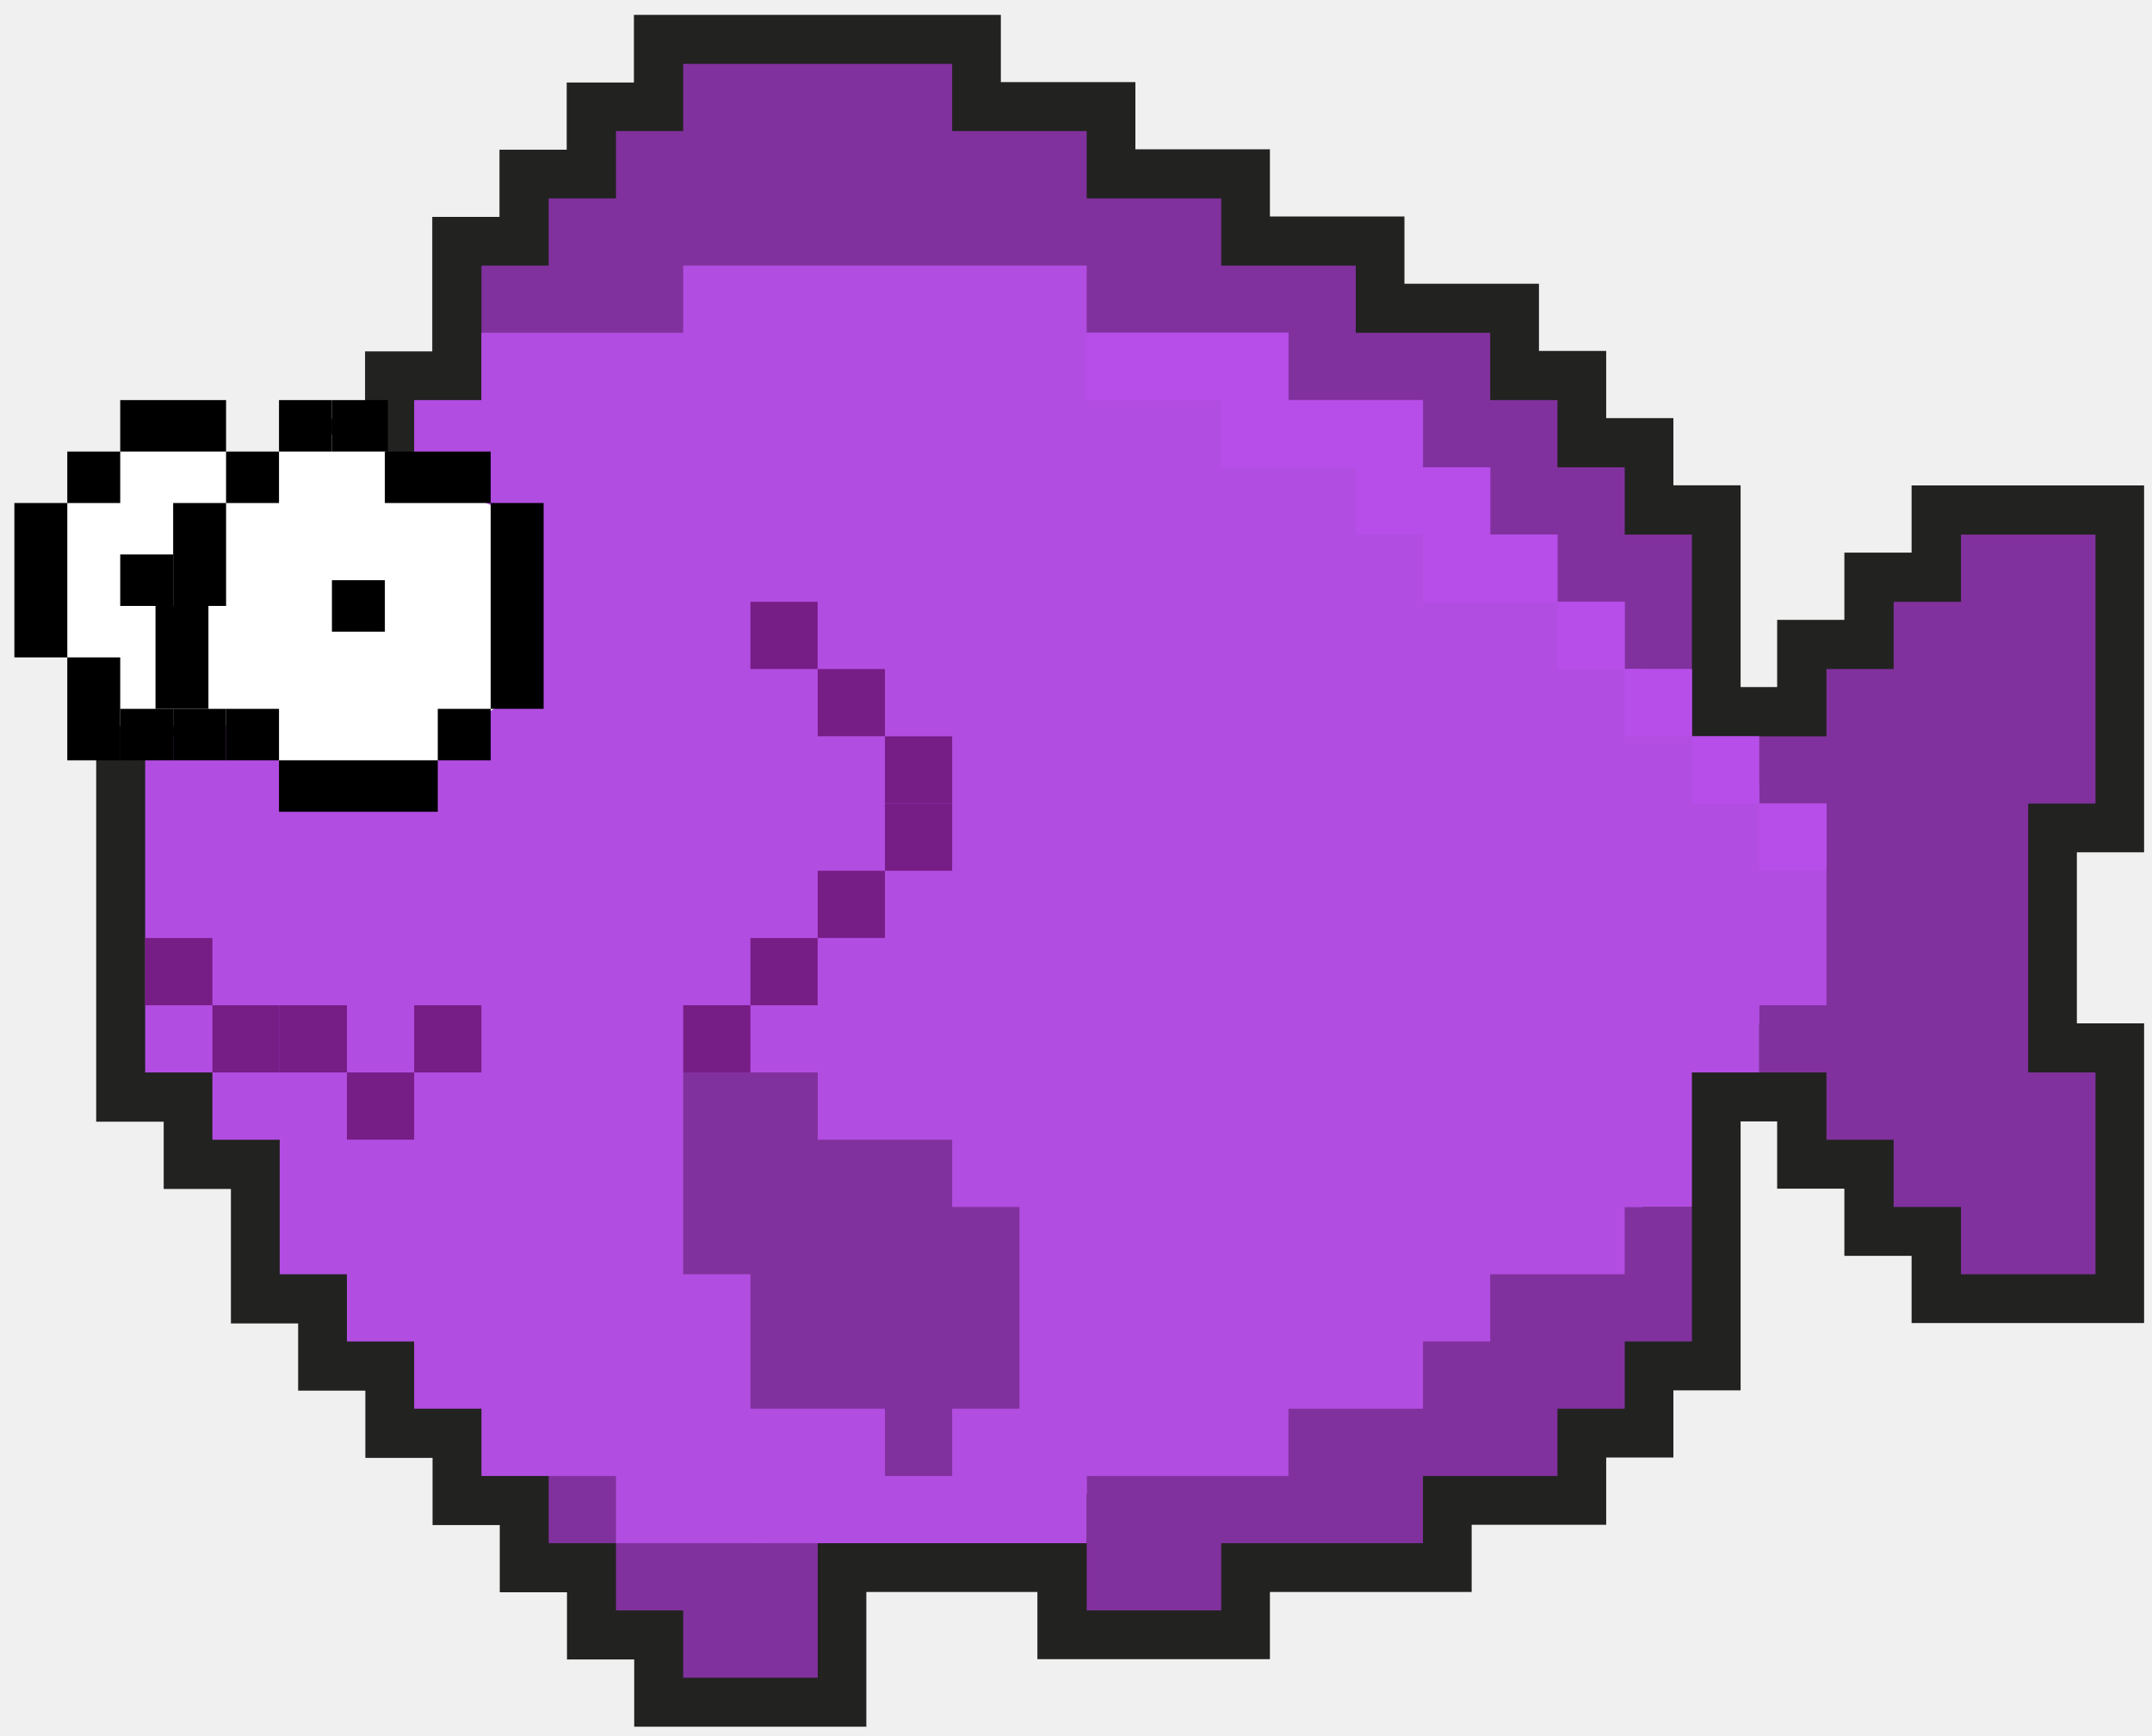
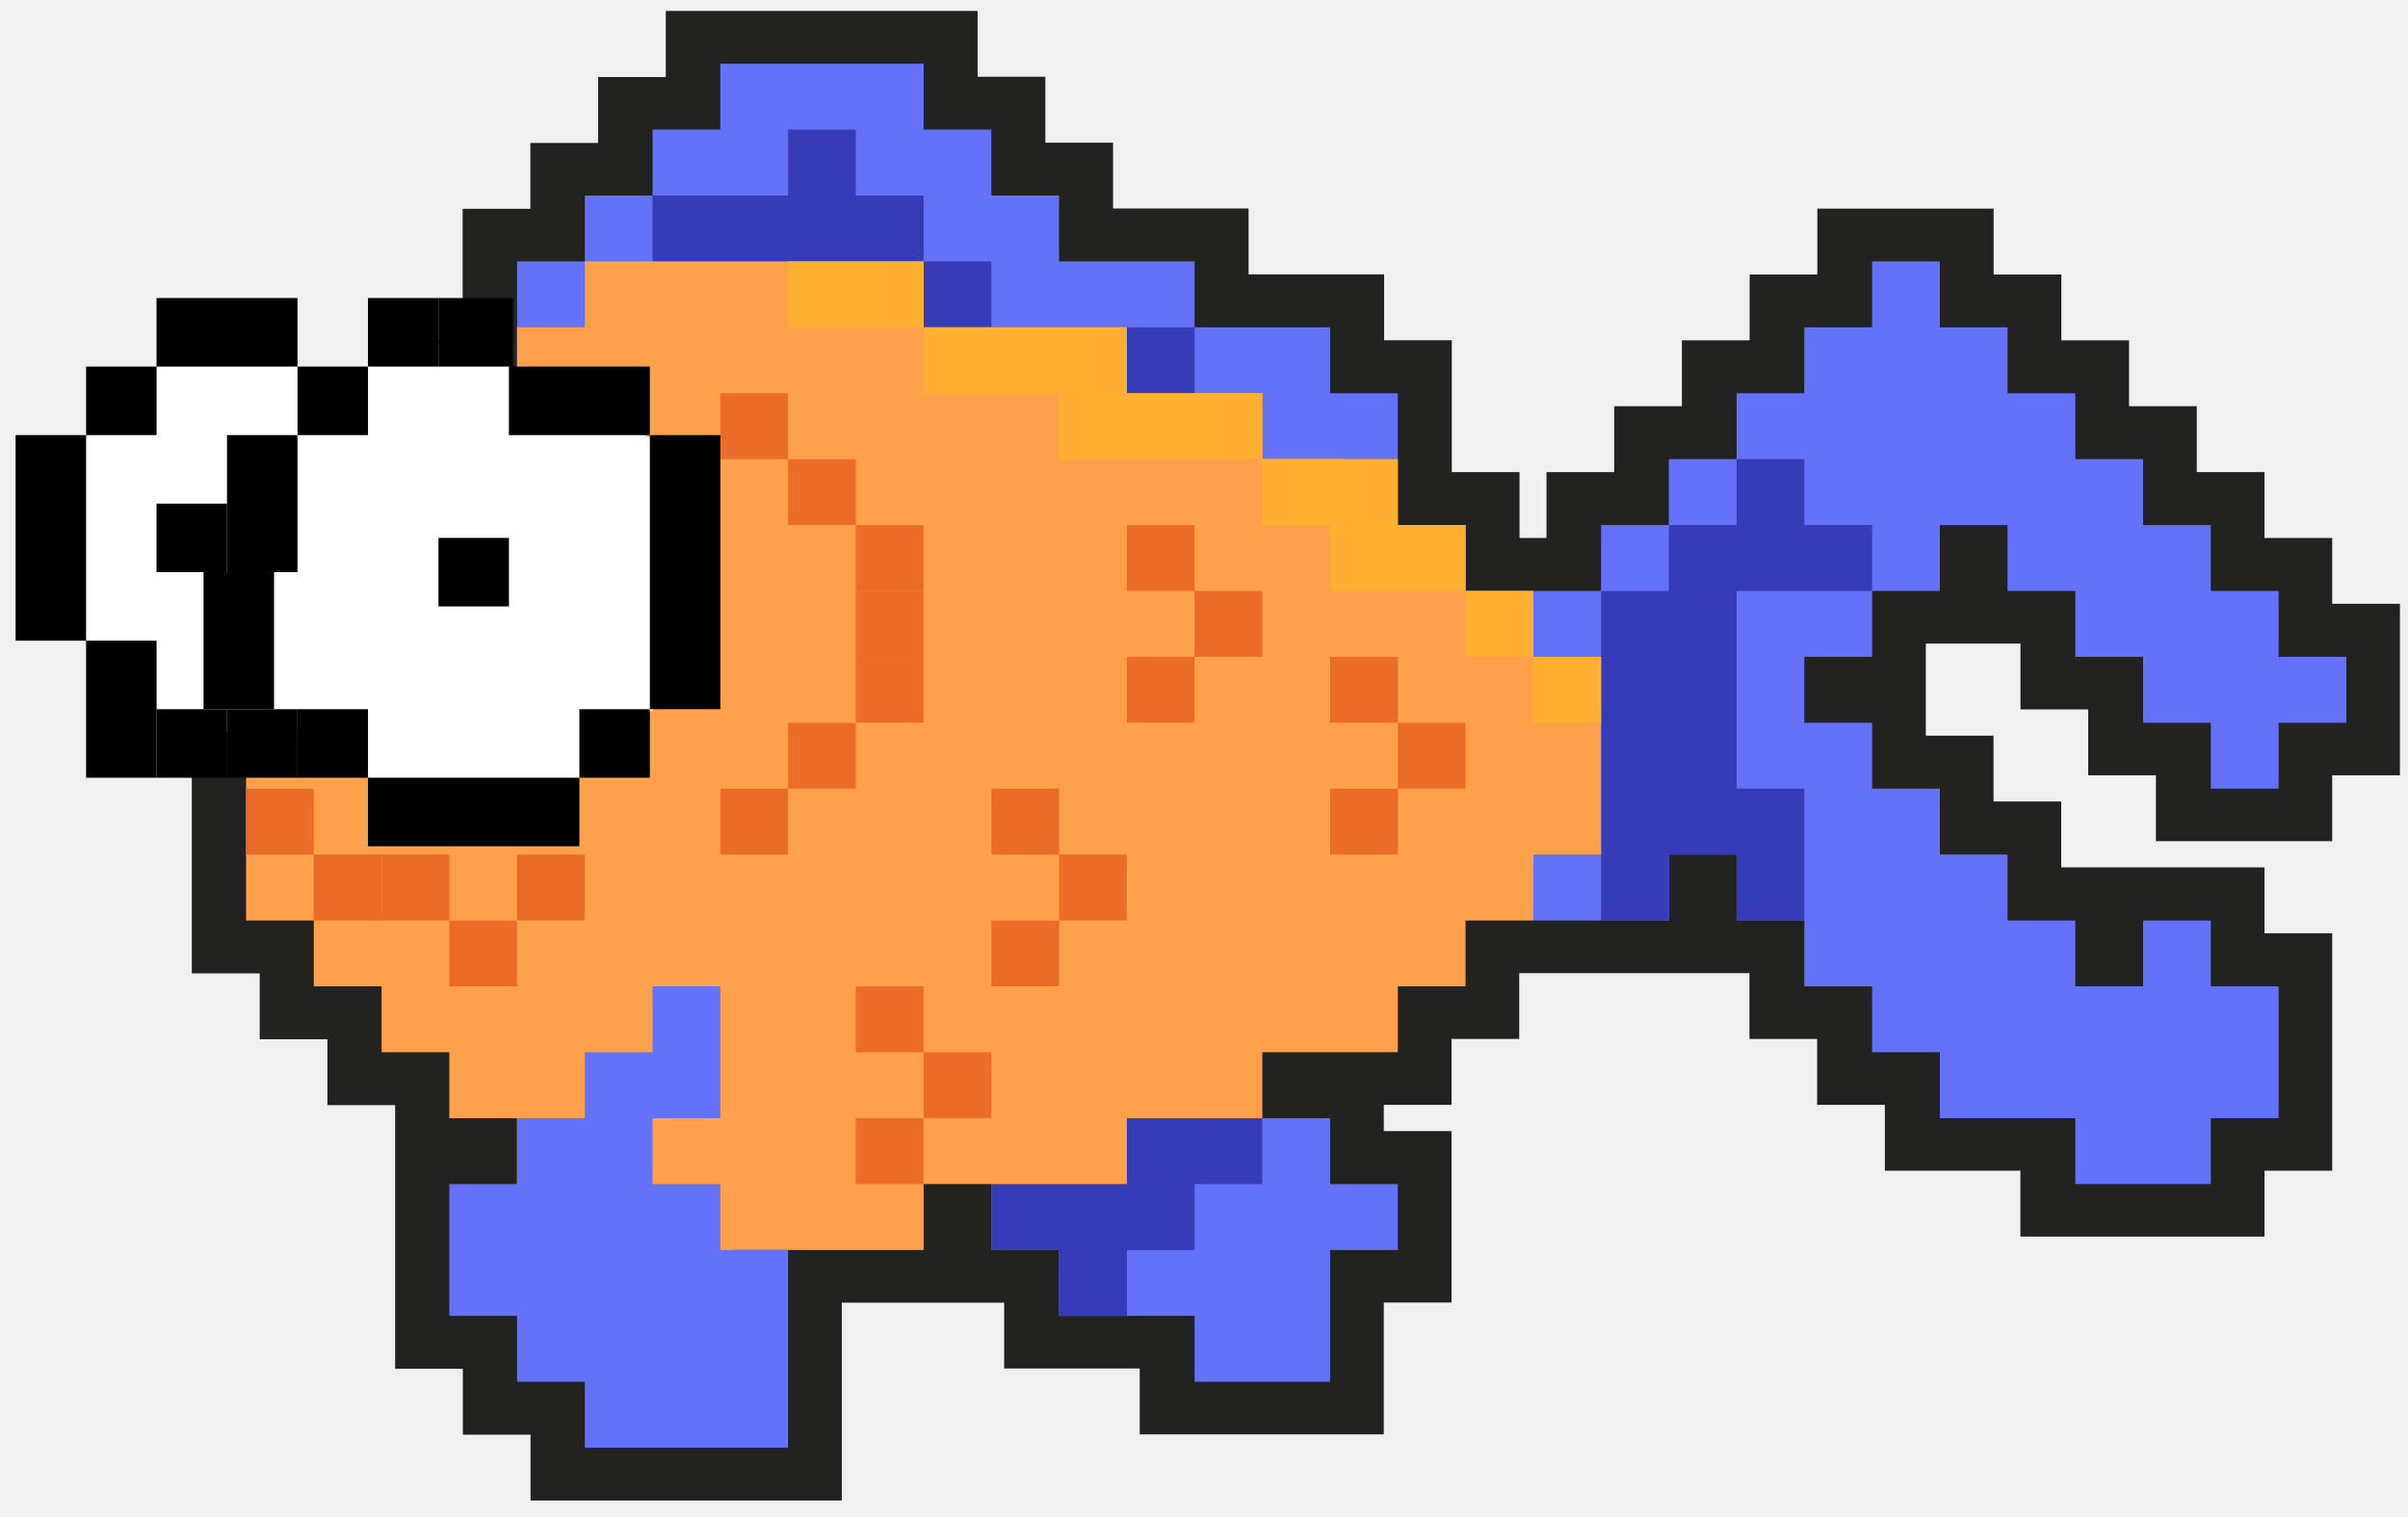
- <svg xmlns="http://www.w3.org/2000/svg" width="119" height="96" viewBox="0 0 119 96" fill="none">
-   <path d="M115.876 44.439V29.566H108.437V33.283H104.714V37H100.997V40.722H97.281H93.558V37V29.566H89.842V25.844H86.125V22.127H82.403V18.405H74.969V14.688H67.53V10.972H60.091V7.249H52.652V3.532H37.779V7.249H34.062V10.972H30.34V14.688H26.623V18.405V22.127H22.901V25.844H19.184V29.566H15.467V37H11.745V40.722H8.028V44.439V48.156V51.878V55.595V59.312H11.745V63.034H15.467V70.473H19.184V74.19H22.901V77.907H26.623V81.629H30.34V85.346H34.062V89.063H37.779V92.785H45.218V85.346H60.091V89.063H67.53V85.346H71.247H78.686V81.629H86.125V77.907H89.842V74.19H93.558V66.751V63.034V59.312H97.281H100.997V63.034H104.714V66.751H108.437V70.473H115.876V59.312H112.153V44.439H115.876Z" fill="#B74EE9" />
-   <path d="M47.927 95.494H35.07V91.777H31.353V88.06H27.636V84.344H23.919V80.627H20.203V76.91H16.486V73.193H12.769V65.754H9.052V62.037H5.319V38.024H9.036V34.307H12.753V26.868H16.47V23.151H20.186V19.435H23.903V11.995H27.62V8.279H31.337V4.562H35.054V0.823H55.344V4.54H62.784V8.257H70.223V11.974H77.662V15.691H85.101V19.407H88.818V23.124H92.534V26.841H96.251V37.997H98.272V34.28H101.989V30.563H105.706V26.846H118.563V47.137H114.846V56.597H118.563V73.171H105.706V69.454H101.989V65.738H98.272V62.021H96.251V76.894H92.534V80.61H88.818V84.327H81.379V88.044H70.223V91.761H57.365V88.044H47.906V95.483L47.927 95.494ZM40.488 90.076H42.509V82.637H62.805V86.354H64.826V82.637H75.982V78.92H83.421V75.203H87.138V71.486H90.855V56.614H103.712V60.33H107.429V64.047H111.146V67.764H113.167V62.026H109.45V41.73H113.167V32.276H111.146V35.992H107.429V39.709H103.712V43.426H90.855V32.27H87.138V28.553H83.421V24.836H79.704V21.12H72.265V17.403H64.826V13.686H57.387V9.969H49.948V6.252H40.493V9.969H36.777V13.686H33.06V17.403H29.343V24.842H25.626V28.559H21.909V32.276H18.193V39.715H14.476V43.431H10.759V56.608H14.476V60.325H18.193V67.764H21.909V71.481H25.626V75.198H29.343V78.915H33.06V82.631H36.777V86.348H40.493V90.065L40.488 90.076Z" fill="#222221" />
-   <path d="M26.623 18.405V14.688H30.34V10.972H34.062V7.249H37.779V3.532H52.652V7.249H60.091V10.972H67.53V14.688H74.969V18.405H82.403V22.127H86.125V25.844H89.842V29.566H93.558V37H26.623V18.405Z" fill="#81319D" />
-   <path d="M97.281 40.722H100.998V37H104.714V33.283H108.437V29.566H115.876V44.439H112.153V59.312H115.876V70.473H108.437V66.751H104.714V63.034H100.998V59.312H97.281" fill="#81319D" />
-   <path d="M93.558 66.751V74.19H89.842V77.907H86.125V81.629H78.686V85.346H71.247H67.53V89.063H60.091V66.751H93.558Z" fill="#81319D" />
-   <path d="M30.34 77.907V85.346H34.062V89.063H37.779V92.785H45.218V85.346H41.496V77.907H30.34Z" fill="#81319D" />
-   <path d="M97.281 44.439V40.722H93.558V37H89.842V33.283H86.125V29.566H82.403V25.844H78.686V22.127H71.247V18.405H67.53H63.808H60.091V14.688H48.935H37.779V18.405H26.623V22.127H22.901V25.844H19.184V29.566H15.467V37H11.745V40.722H8.028V44.439V48.156V51.878V55.595V59.312H11.745V63.034H15.467V70.473H19.184V74.19H22.901V77.907H26.623V81.629H30.34H34.062V85.346H60.091V81.629H63.808H67.53H71.247V77.907H78.686V74.19H82.403V70.473H86.125H89.842V66.751H93.558V63.034V59.312H97.281V55.595H100.998V44.439H97.281Z" fill="#B24DE1" />
-   <path d="M41.496 59.312H45.218V63.034H52.652V66.751H56.374V77.907H52.652V81.629H48.935V77.907H41.496V70.473H37.779V59.312H41.496Z" fill="#81319D" />
-   <path d="M45.213 33.283H41.496V37H45.213V33.283Z" fill="#771D86" />
-   <path d="M48.935 37H45.218V40.717H48.935V37Z" fill="#771D86" />
-   <path d="M52.652 40.722H48.935V44.439H52.652V40.722Z" fill="#771D86" />
-   <path d="M52.652 44.439H48.935V48.156H52.652V44.439Z" fill="#771D86" />
-   <path d="M48.935 48.156H45.218V51.873H48.935V48.156Z" fill="#771D86" />
-   <path d="M45.213 51.878H41.496V55.595H45.213V51.878Z" fill="#771D86" />
-   <path d="M41.496 55.595H37.779V59.312H41.496V55.595Z" fill="#771D86" />
-   <path d="M11.745 51.878H8.028V55.595H11.745V51.878Z" fill="#771D86" />
-   <path d="M15.462 55.595H11.745V59.312H15.462V55.595Z" fill="#771D86" />
-   <path d="M19.184 55.595H15.467V59.312H19.184V55.595Z" fill="#771D86" />
-   <path d="M22.901 59.312H19.184V63.029H22.901V59.312Z" fill="#771D86" />
-   <path d="M26.618 55.595H22.901V59.312H26.618V55.595Z" fill="#771D86" />
-   <path d="M71.247 18.405H60.091V22.122H71.247V18.405Z" fill="#B74EE9" />
-   <path d="M78.686 22.127H67.53V25.844H78.686V22.127Z" fill="#B74EE9" />
-   <path d="M82.408 25.844H74.969V29.561H82.408V25.844Z" fill="#B74EE9" />
-   <path d="M86.125 29.566H78.686V33.283H86.125V29.566Z" fill="#B74EE9" />
-   <path d="M89.842 33.283H86.125V37H89.842V33.283Z" fill="#B74EE9" />
-   <path d="M93.558 37H89.842V40.717H93.558V37Z" fill="#B74EE9" />
-   <path d="M97.275 40.722H93.558V44.439H97.275V40.722Z" fill="#B74EE9" />
-   <path d="M100.998 44.439H97.281V48.156H100.998V44.439Z" fill="#B74EE9" />
-   <path d="M24.451 26.633L19.574 24.025H16.647L14.452 25.685L11.526 24.499L7.38 23.55L5.673 27.108L2.014 28.531V32.799L5.673 40.151H12.745L16.403 42.76L22.5 43.946L25.915 40.151L28.354 38.491V28.531L24.451 26.633Z" fill="white" />
-   <rect x="6.648" y="22.127" width="5.853" height="2.846" fill="black" />
-   <rect x="3.721" y="24.974" width="2.927" height="2.846" fill="black" />
-   <rect x="6.648" y="30.665" width="2.927" height="2.846" fill="black" />
-   <rect x="18.355" y="32.088" width="2.927" height="2.846" fill="black" />
-   <rect x="27.134" y="27.819" width="2.927" height="11.383" fill="black" />
-   <rect x="3.721" y="36.357" width="2.927" height="5.692" fill="black" />
-   <rect x="6.648" y="39.203" width="2.927" height="2.846" fill="black" />
-   <rect x="9.575" y="39.203" width="2.927" height="2.846" fill="black" />
-   <rect x="0.795" y="27.819" width="2.927" height="8.538" fill="black" />
-   <rect x="9.575" y="27.819" width="2.927" height="5.692" fill="black" />
-   <rect x="8.599" y="33.511" width="2.927" height="5.692" fill="black" />
-   <rect x="18.355" y="22.127" width="3.093" height="2.846" fill="black" />
-   <rect x="21.281" y="24.974" width="5.853" height="2.846" fill="black" />
-   <rect x="24.208" y="39.203" width="2.927" height="2.846" fill="black" />
-   <rect x="12.501" y="39.203" width="2.927" height="2.846" fill="black" />
-   <rect x="15.428" y="42.048" width="8.78" height="2.846" fill="black" />
-   <rect x="12.501" y="24.974" width="2.927" height="2.846" fill="black" />
-   <rect x="15.428" y="22.127" width="2.927" height="2.846" fill="black" />
+ <svg xmlns="http://www.w3.org/2000/svg" width="100" height="63" viewBox="0 0 100 63" fill="none">
+   <path d="M94.626 27.277V24.541H91.81V21.806H88.998V19.067H86.186V16.331H83.37V13.592H80.558V10.856H77.746V13.592H74.93V16.331H72.118V19.067H69.306V21.806H66.489V24.541H63.677H60.861V21.806H58.049V19.067V16.331H55.237V13.592H52.421H49.609V10.856H43.981V8.121H41.169V5.381H38.356V2.646H35.54H29.912V5.381H27.1V8.121H24.288V10.856H21.472V13.592V16.331H18.66V19.067H15.848V21.806H13.031V24.541H10.219V32.752V35.487V38.227H13.031V40.962H15.848V43.698H18.66V46.437H21.472V49.173H18.66V54.648H21.472V57.383H24.288V60.123H32.728V57.383V51.912H38.356V49.173H41.169V51.912H43.981V54.648H46.797H49.609V57.383H55.237V51.912H58.049V49.173H55.237V46.437H52.421V43.698H55.237H58.049V40.962H60.861V38.227H63.677H66.489H69.306V35.487H72.118V38.227H74.93V40.962H77.746V43.698H80.558V46.437H86.186V49.173H88.998H91.81V46.437H94.626V43.698V40.962H91.81V38.227H88.998V40.962H86.186V38.227H83.37V35.487H80.558V32.752H77.746V30.017H74.93V27.277H77.746V24.541H80.558V21.806H83.37V24.541H86.186V27.277H88.998V30.017H91.81V32.752H94.626V30.017H97.439V27.277H94.626Z" fill="#FFB031" />
+   <path d="M34.983 62.316H22.033V59.581H19.221V56.845H16.409V45.895H13.597V43.16H10.785V40.424H7.965V22.352H10.777V19.617H13.589V16.881H16.401V14.146H19.213V8.671H22.025V5.936H24.837V3.2H27.649V0.453H40.599V3.188H43.411V5.924H46.223V8.659H51.851V11.395H57.479V14.13H60.291V19.605H63.103V22.34H64.223V19.605H67.035V16.869H69.847V14.134H72.659V11.399H75.471V8.663H82.792V11.399H85.604V14.134H88.416V16.869H91.228V19.605H94.04V22.34H96.852V25.076H99.665V32.198H96.852V34.933H89.531V32.198H86.719V29.462H83.907V26.727H79.976V30.551H82.788V33.286H85.6V36.022H94.04V38.757H96.852V48.619H94.04V51.354H83.903V48.619H78.275V45.883H75.463V43.148H72.651V40.412H63.091V43.148H60.279V45.883H57.467V46.972H60.279V54.094H57.467V59.569H47.33V56.833H41.701V54.098H34.958V62.308L34.983 62.316ZM26.542 57.93H30.474V49.719H36.102V46.984H43.423V49.719H46.235V52.455H51.863V55.19H52.983V48.631H50.17V41.509H55.799V38.773H58.611V36.038H67.051V33.302H74.372V36.038H77.184V38.773H79.996V41.509H82.808V44.244H88.437V46.98H89.556V44.244H92.368V43.156H83.928V40.42H81.115V37.685H78.303V34.949H75.491V32.214H72.679V25.092H75.491V22.356H78.303V19.621H83.932V18.532H81.12V15.797H77.188V18.532H74.376V21.268H71.564V24.003H68.752V26.739H58.615V24.003H55.803V18.528H52.991V15.793H47.362V13.057H41.734V10.322H38.922V7.586H36.11V4.851H32.179V7.586H29.367V10.322H26.555V13.057H23.743V18.532H20.931V21.268H18.119V24.003H15.306V26.739H12.494V36.038H15.306V38.773H18.119V41.509H20.931V44.244H23.743V51.366H20.931V52.455H23.743V55.19H26.555V57.926L26.542 57.93ZM91.253 27.823H92.372V26.735H91.253V27.823ZM88.441 25.088H89.56V23.999H88.441V25.088ZM85.629 22.352H86.748V21.264H85.629V22.352Z" fill="#222221" />
+   <path d="M94.627 27.277V24.542H91.81V21.806H88.998V19.067H86.186V16.331H83.37V13.592H80.558V10.856H77.746V13.592H74.93V16.331H72.118V19.067H69.306V21.806H66.489V24.542H63.677V38.227H69.306V35.487H72.118V38.227H74.93V40.962H77.746V43.698H80.558V46.437H86.186V49.173H88.998H91.81V46.437H94.627V43.698V40.962H91.81V38.227H88.998V40.962H86.186V38.227H83.37V35.487H80.558V32.752H77.746V30.017H74.93V27.277H77.746V24.542H80.558V21.806H83.37V24.542H86.186V27.277H88.998V30.017H91.81V32.752H94.627V30.017H97.439V27.277H94.627Z" fill="#6372F8" />
+   <path d="M66.489 27.277V24.542H69.306V21.806H72.118V19.067H74.93V21.806H77.746V24.542H74.93H72.118V27.277V30.017V32.752H74.93V38.227H72.118V35.487H69.306V38.227H66.489V27.277Z" fill="#363BB7" />
+   <path d="M21.472 13.592V10.856H24.288V8.121H27.1V5.381H29.912V2.646H35.54H38.356V5.381H41.169V8.121H43.981V10.856H49.609V13.592H52.421H55.237V16.331H58.049V19.067H21.472V13.592Z" fill="#6372F8" />
+   <path d="M27.1 10.856V8.121H29.912H32.728V5.381H35.54V8.121H38.356V10.856H41.169V13.592H49.609V16.331H27.1V10.856Z" fill="#363BB7" />
+   <path d="M41.169 46.437V51.912H43.98V54.648H49.609V57.383H55.237V51.912H58.049V49.173H55.237V46.437H41.169Z" fill="#6372F8" />
+   <path d="M52.421 46.437V49.173H49.609V51.912H46.797V54.648H43.98V51.912H41.169V46.437H52.421Z" fill="#363BB7" />
+   <path d="M63.677 27.277V24.542H60.861V21.806H58.049V19.067H55.237H52.421V16.331H49.609H46.797V13.592H43.981H41.169H38.356V10.856H29.912H27.1H24.288V13.592H21.472V16.331H18.66V19.067H15.848V21.806H13.031V24.542H10.219V38.227H13.031V40.962H15.848V43.698H18.66V46.437H21.472V49.173H24.288V51.912H27.1H29.912H38.356V49.173H41.169H43.981H46.797V46.437H49.609H52.421V43.698H55.237H58.049V40.962H60.861V38.227H63.677V35.487H66.489V27.277H63.677Z" fill="#FFA14B" />
+   <path d="M27.1 40.962V43.698H24.288V46.437H21.472V49.173H18.66V54.648H21.472V57.383H24.288V60.123H32.728V57.383V51.912H29.912V49.173H27.1V46.437H29.912V40.962H27.1Z" fill="#6372F8" />
+   <path d="M32.724 16.331H29.912V19.067H32.724V16.331Z" fill="#EB6C28" />
+   <path d="M35.54 19.067H32.728V21.802H35.54V19.067Z" fill="#EB6C28" />
+   <path d="M38.352 21.806H35.54V24.541H38.352V21.806Z" fill="#EB6C28" />
+   <path d="M38.352 24.541H35.54V27.277H38.352V24.541Z" fill="#EB6C28" />
+   <path d="M38.352 27.277H35.54V30.012H38.352V27.277Z" fill="#EB6C28" />
+   <path d="M35.54 30.017H32.728V32.752H35.54V30.017Z" fill="#EB6C28" />
+   <path d="M43.98 32.752H41.169V35.487H43.98V32.752Z" fill="#EB6C28" />
+   <path d="M46.793 35.487H43.98V38.223H46.793V35.487Z" fill="#EB6C28" />
+   <path d="M43.98 38.227H41.169V40.962H43.98V38.227Z" fill="#EB6C28" />
+   <path d="M49.609 21.806H46.797V24.541H49.609V21.806Z" fill="#EB6C28" />
+   <path d="M52.421 24.541H49.609V27.277H52.421V24.541Z" fill="#EB6C28" />
+   <path d="M49.609 27.277H46.797V30.012H49.609V27.277Z" fill="#EB6C28" />
+   <path d="M58.049 27.277H55.237V30.012H58.049V27.277Z" fill="#EB6C28" />
+   <path d="M60.861 30.017H58.049V32.752H60.861V30.017Z" fill="#EB6C28" />
+   <path d="M58.049 32.752H55.237V35.487H58.049V32.752Z" fill="#EB6C28" />
+   <path d="M38.352 40.962H35.54V43.698H38.352V40.962Z" fill="#EB6C28" />
+   <path d="M41.169 43.698H38.356V46.433H41.169V43.698Z" fill="#EB6C28" />
+   <path d="M38.352 46.437H35.54V49.173H38.352V46.437Z" fill="#EB6C28" />
+   <path d="M32.724 32.752H29.912V35.487H32.724V32.752Z" fill="#EB6C28" />
+   <path d="M15.843 35.487H13.031V38.223H15.843V35.487Z" fill="#EB6C28" />
+   <path d="M18.66 35.487H15.848V38.223H18.66V35.487Z" fill="#EB6C28" />
+   <path d="M21.472 38.227H18.66V40.962H21.472V38.227Z" fill="#EB6C28" />
+   <path d="M24.284 35.487H21.472V38.223H24.284V35.487Z" fill="#EB6C28" />
+   <path d="M13.031 32.752H10.219V35.487H13.031V32.752Z" fill="#EB6C28" />
+   <path d="M46.797 13.592H38.356V16.327H46.797V13.592Z" fill="#FFB031" />
+   <path d="M52.421 16.331H43.981V19.067H52.421V16.331Z" fill="#FFB031" />
+   <path d="M58.049 19.067H52.421V21.802H58.049V19.067Z" fill="#FFB031" />
+   <path d="M38.356 10.856H32.728V13.592H38.356V10.856Z" fill="#FFB031" />
+   <path d="M60.865 21.806H55.237V24.542H60.865V21.806Z" fill="#FFB031" />
+   <path d="M63.673 24.541H60.861V27.277H63.673V24.541Z" fill="#FFB031" />
+   <path d="M66.489 27.277H63.677V30.013H66.489V27.277Z" fill="#FFB031" />
+   <path d="M24.305 16.883L19.427 14.275H16.501L14.306 15.935L11.379 14.749L7.233 13.8L5.526 17.358L1.868 18.781V23.049L5.526 30.401H12.598L16.257 33.01L22.354 34.196L25.768 30.401L28.207 28.741V18.781L24.305 16.883Z" fill="white" />
+   <rect x="6.501" y="12.377" width="5.853" height="2.846" fill="black" />
+   <rect x="3.575" y="15.223" width="2.927" height="2.846" fill="black" />
+   <rect x="6.501" y="20.915" width="2.927" height="2.846" fill="black" />
+   <rect x="18.208" y="22.338" width="2.927" height="2.846" fill="black" />
+   <rect x="26.988" y="18.069" width="2.927" height="11.383" fill="black" />
+   <rect x="3.575" y="26.607" width="2.927" height="5.692" fill="black" />
+   <rect x="6.501" y="29.453" width="2.927" height="2.846" fill="black" />
+   <rect x="9.428" y="29.453" width="2.927" height="2.846" fill="black" />
+   <rect x="0.648" y="18.069" width="2.927" height="8.538" fill="black" />
+   <rect x="9.428" y="18.069" width="2.927" height="5.692" fill="black" />
+   <rect x="8.453" y="23.761" width="2.927" height="5.692" fill="black" />
+   <rect x="18.208" y="12.377" width="3.093" height="2.846" fill="black" />
+   <rect x="21.134" y="15.223" width="5.853" height="2.846" fill="black" />
+   <rect x="24.061" y="29.453" width="2.927" height="2.846" fill="black" />
+   <rect x="12.355" y="29.453" width="2.927" height="2.846" fill="black" />
+   <rect x="15.281" y="32.298" width="8.78" height="2.846" fill="black" />
+   <rect x="12.355" y="15.223" width="2.927" height="2.846" fill="black" />
+   <rect x="15.281" y="12.377" width="2.927" height="2.846" fill="black" />
</svg>
